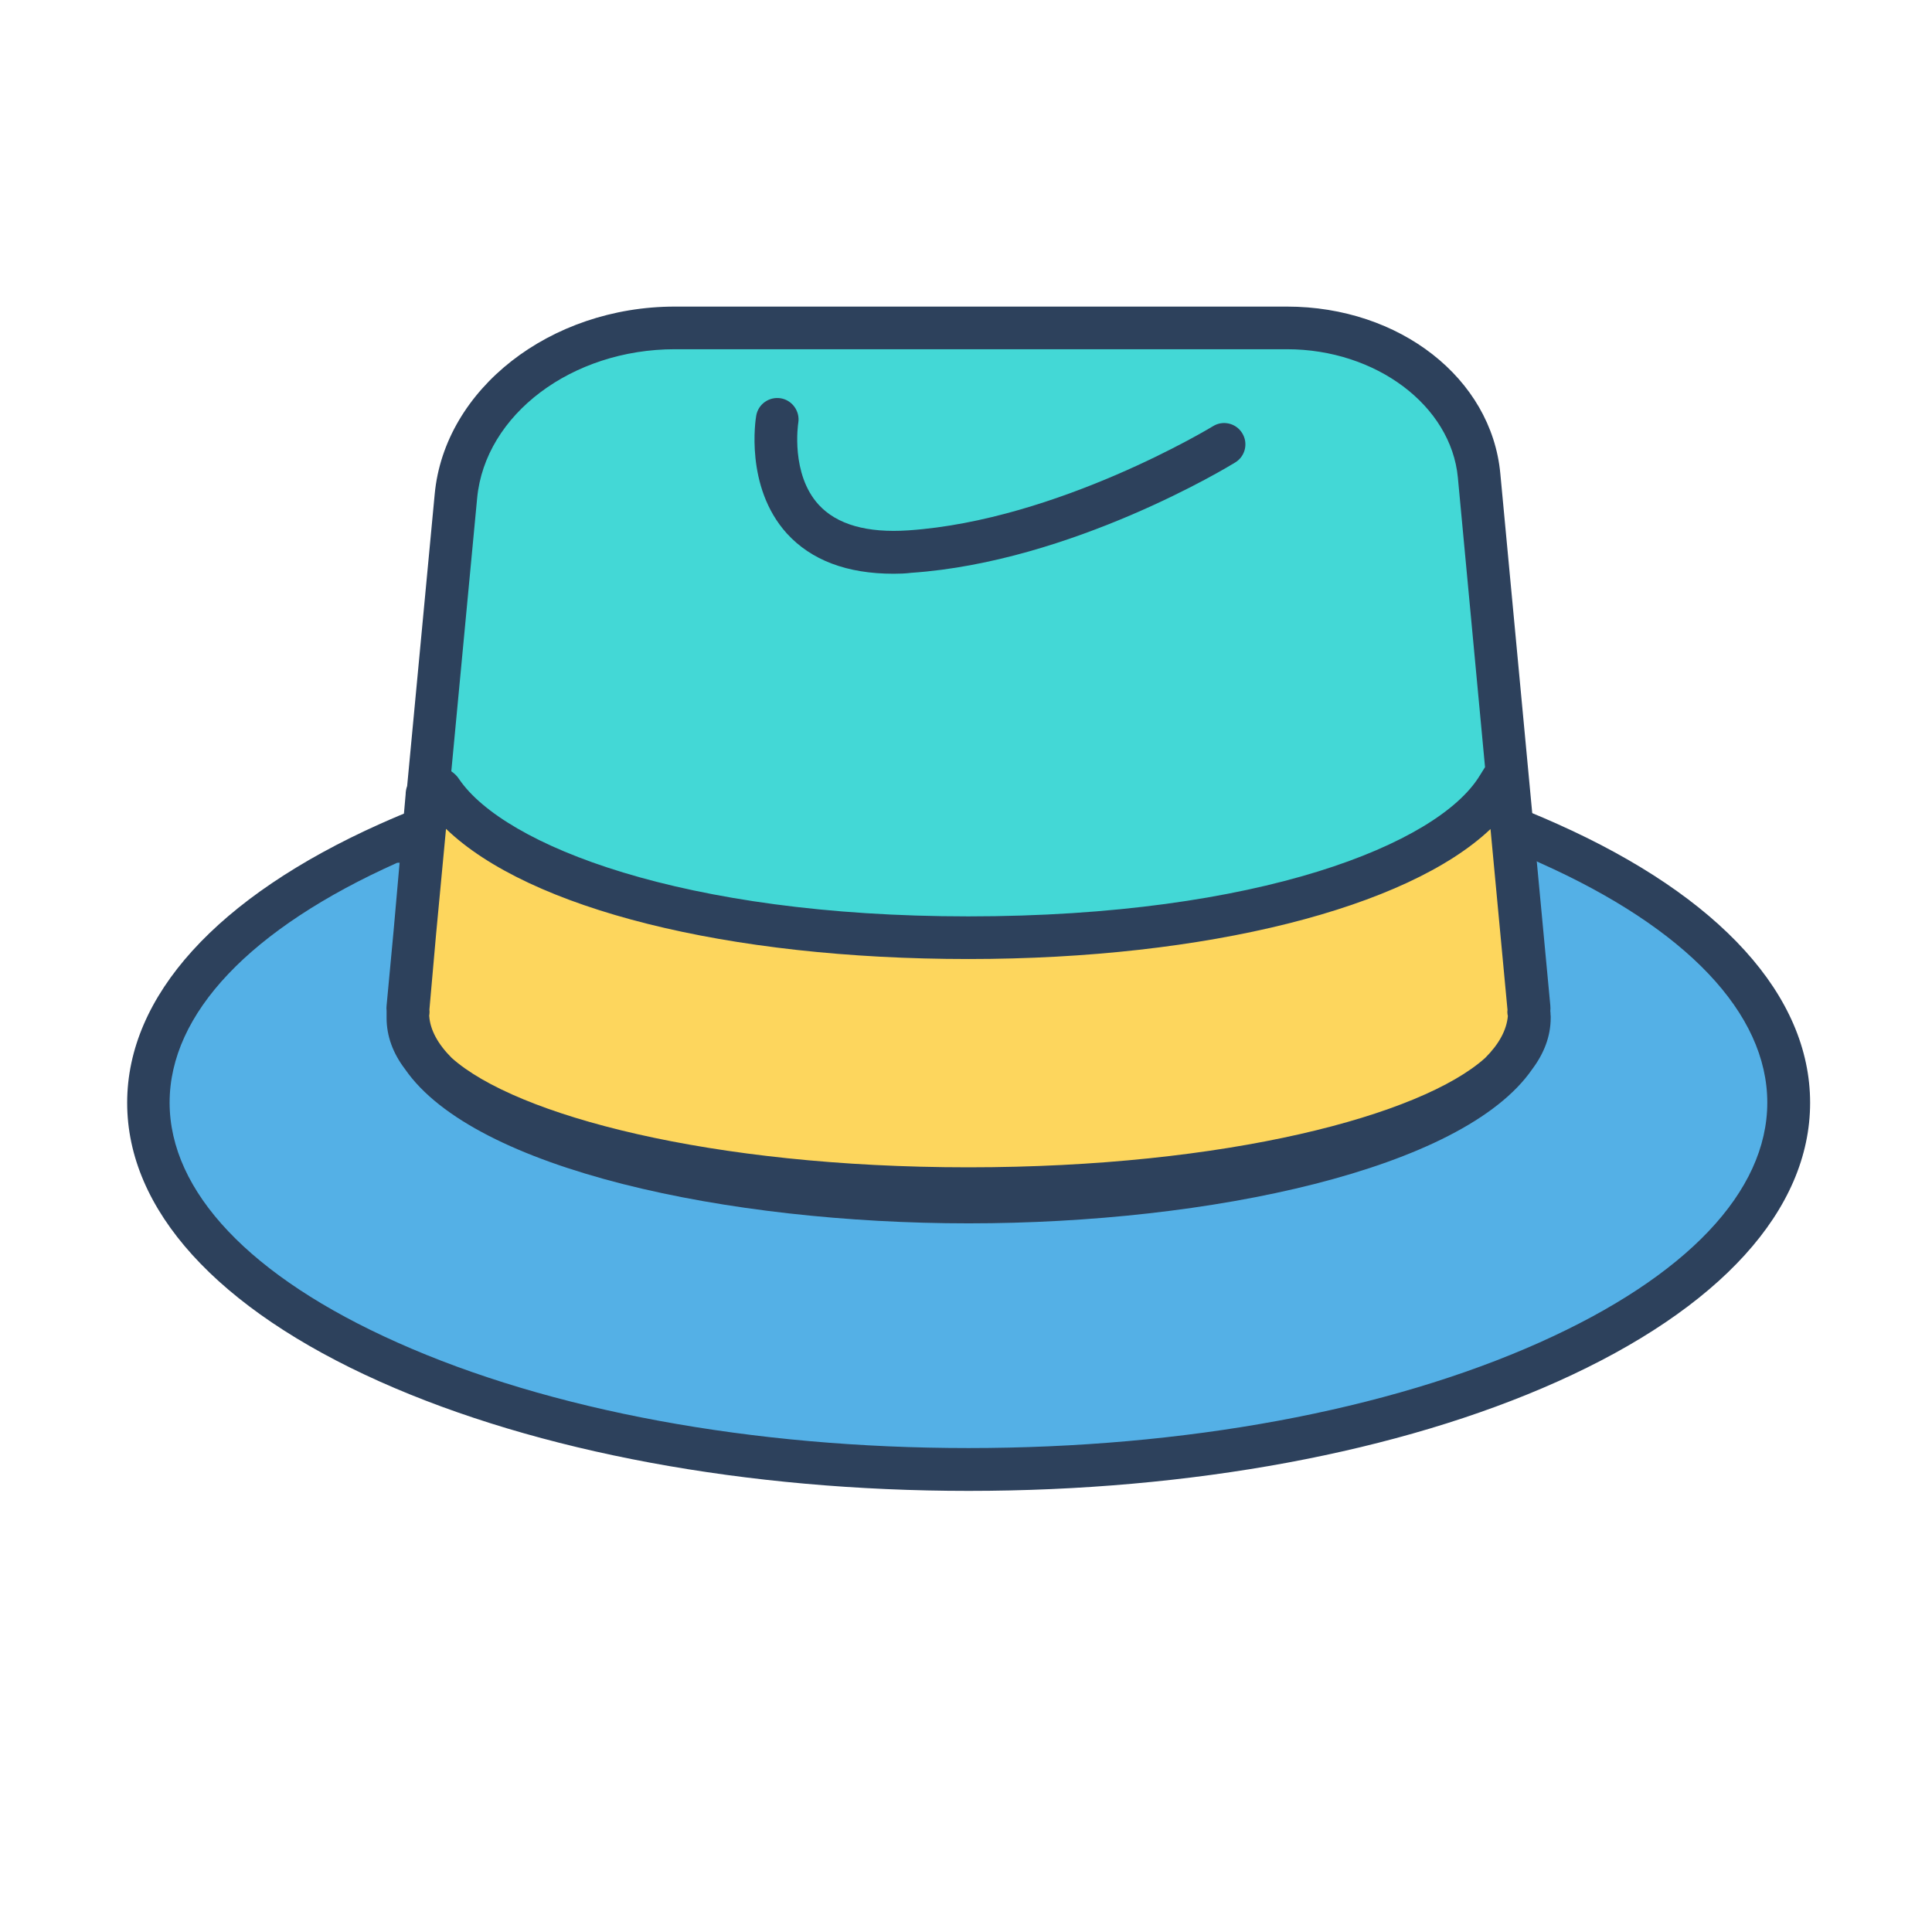
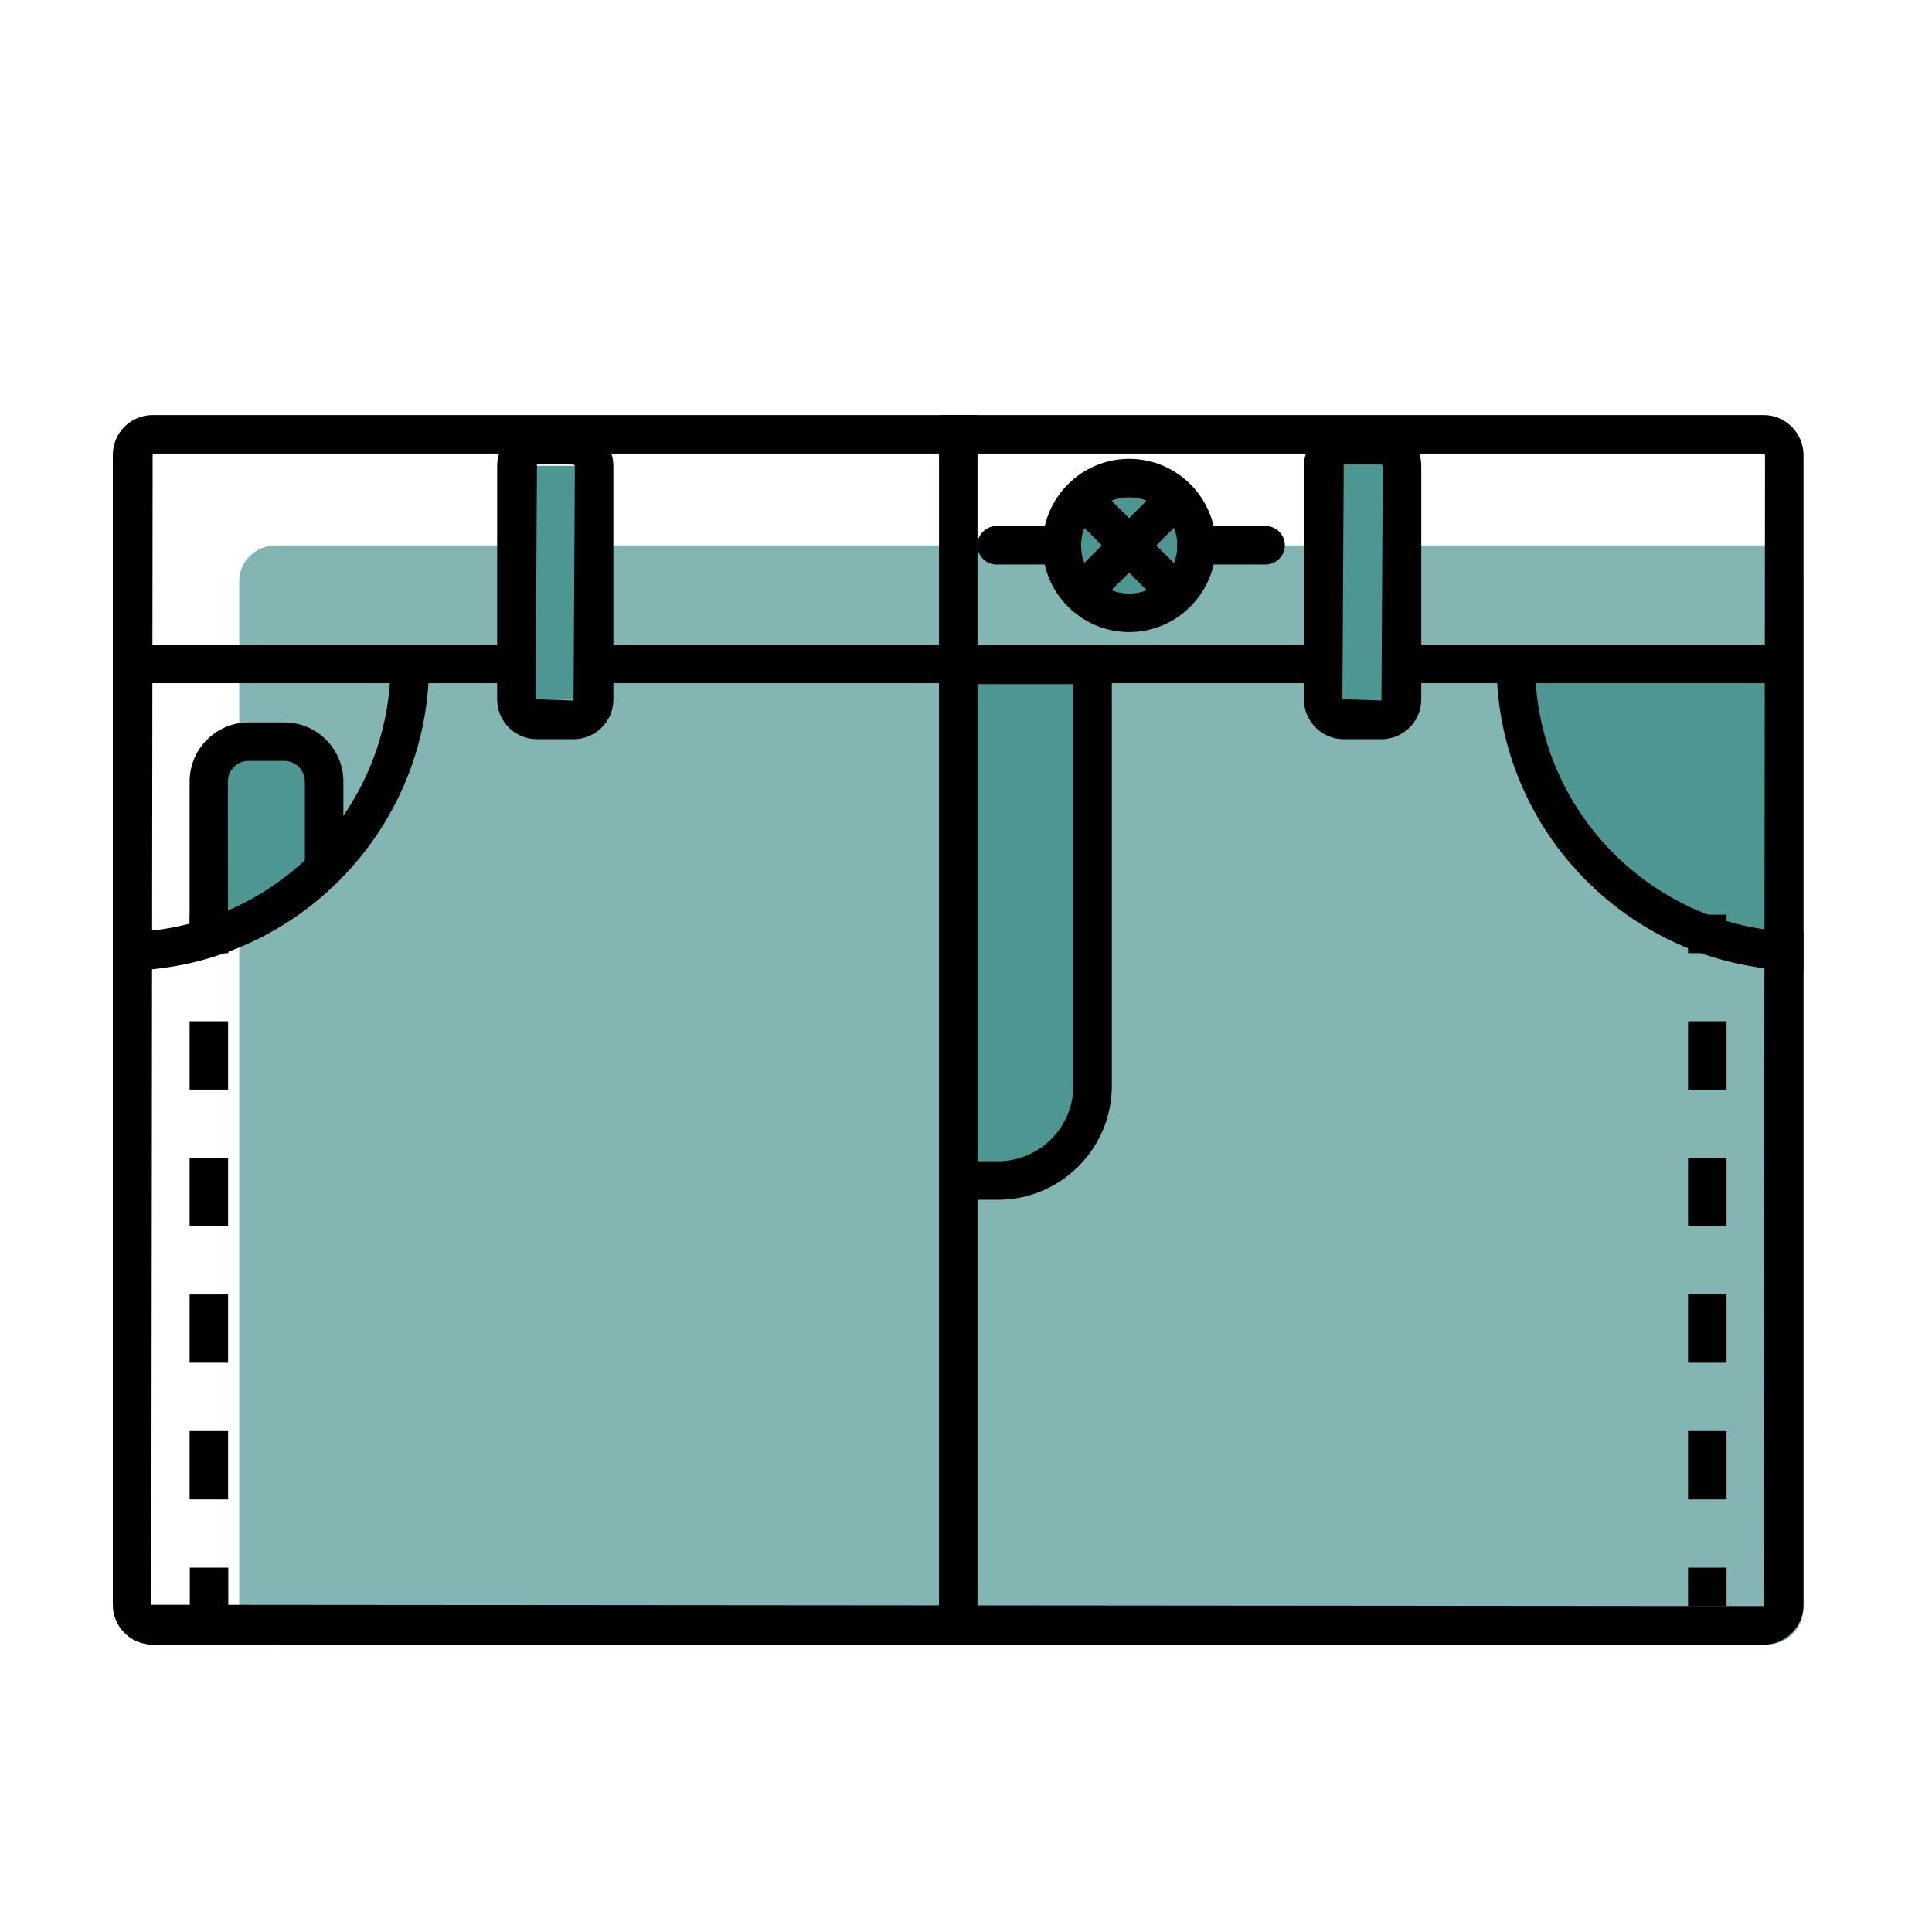
- <svg xmlns="http://www.w3.org/2000/svg" t="1545559550941" class="icon" style="" viewBox="0 0 1024 1024" version="1.1" p-id="29174" width="200" height="200">
+ <svg xmlns="http://www.w3.org/2000/svg" t="1545559503113" class="icon" style="" viewBox="0 0 1024 1024" version="1.1" p-id="27358" width="200" height="200">
  <defs>
    <style type="text/css" />
  </defs>
-   <path d="M948 584.5c0 107.4-194.6 194.4-434.7 194.4s-434.7-87-434.7-194.4" fill="#54B0E6" p-id="29175" />
-   <path d="M80.3 593.2c0-107.4 194.6-194.4 434.7-194.4s434.7 87 434.7 194.4" fill="#54B0E6" p-id="29176" />
-   <path d="M795.6 424.5c10.3 3.8 20.2 7.9 29.8 12.2 86.4 38.6 134 91.1 134 147.8 0 56.7-47.6 109.1-134 147.8-83.5 37.4-194.3 57.9-312 57.9s-228.5-20.6-312-57.9c-86.4-38.6-134-91.1-134-147.8 0-56.6 47.6-109.1 134-147.8 6.7-3 13.6-5.9 20.6-8.7m-11.5 29.3c-77.8 34.8-120.6 79.9-120.6 127.1s42.8 92.4 120.6 127.1c80.7 36.1 188.2 56 302.8 56s222.1-19.9 302.8-56c77.8-34.8 120.6-79.9 120.6-127.1S893.9 492 816.1 457.3c-15.7-7-0.6-14-18.1-19.8" fill="#2D415C" p-id="29177" />
-   <path d="M810.2 536.3c0.2-0.7 0.3-1.5 0.2-2.3l-26.5-281.9c-4.2-44.2-48.5-78.3-101.9-78.3H357.7c-60.8 0-111.3 38.8-116 89.2l-25.6 271c-0.1 0.8 0 1.6 0.2 2.3-0.1 1-0.3 2.1-0.3 3.1 0 50 133.1 90.6 297.2 90.6s297.2-40.6 297.2-90.6c0.1-1-0.1-2-0.2-3.1z" fill="#43D8D6" p-id="29178" />
-   <path d="M804.7 527.7c0 50.3-130.4 91.1-291.4 91.1S221.9 578 221.9 527.7" fill="#43D8D6" p-id="29179" />
-   <path d="M513.3 630.2c-146.7 0-302.7-35.9-302.7-102.4h22.6c0 37.8 115 79.8 280.1 79.8 165 0 280.1-42.1 280.1-79.8H816c0 66.5-156 102.4-302.7 102.4z" fill="#2D415C" p-id="29180" />
-   <path d="M793.8 417.4c-28.1 45.5-137.3 79.7-280.5 79.7-141.1 0-249.1-33.2-279.3-77.8-0.8-1.2-2.1-1.9-3.5-1.9-2.3 0-4.2 1.9-4.2 4.2l-10.2 115.3c0 55.3 133.1 100.1 297.2 100.1s297.2-44.8 297.2-100.1l-10.7-114.2c-0.3-2.7-1.6-5.3-4.3-5.3h-1.7z" fill="#FDD65D" p-id="29181" />
-   <path d="M821.8 536.9l-0.1-1c0.1-1 0.1-2 0-3L795.2 251c-4.7-50.5-53.4-88.5-113.1-88.5H357.7c-66.1 0-122.1 43.7-127.3 99.4l-14.6 154.7c-0.5 1.4-0.8 2.9-0.8 4.4l-6.4 72.5-3.7 39.5c-0.1 0.9-0.1 1.8 0 2.7V539.5c0 9.7 3.4 18.8 9.8 27.2 36.8 53.3 171.2 81.7 298.7 81.7s261.9-28.4 298.7-81.7c6.3-8.4 9.8-17.5 9.8-27.2v-0.9c-0.1-0.6-0.1-1.2-0.1-1.7zM252.9 264c4.2-44.3 50.2-78.9 104.8-78.9h324.4c47.2 0 87 29.9 90.6 68l14.4 153.5-3 4.8c-22.1 35.8-116.3 74.3-270.9 74.3-151.5 0-246.1-37.7-269.9-72.8-1.1-1.7-2.5-3-4.1-4.1L252.9 264z m534.3 296.7c-33.9 30.5-137.1 58-273.9 58-136.9 0-240-27.6-273.9-58-7.3-7.3-11.4-14.8-11.9-22.2v-0.4l0.1-0.6c0.1-0.8 0.1-1.6 0-2.4l3.5-39.6 5.3-56.2c44 42.4 149 69 276.9 69 126.5 0 232.7-27.1 276.7-68.9l9 95.8c-0.1 0.8-0.1 1.5 0 2.3l0.1 0.5c0 0.1 0 0.3 0.1 0.4-0.6 7.5-4.7 15-12 22.3z" fill="#2D415C" p-id="29182" />
-   <path d="M473.6 304.1c-24.7 0-43.7-7.2-56.6-21.4-22.3-24.7-16.5-60.7-16.2-62.3 1-6.2 6.9-10.3 13-9.3s10.3 6.9 9.3 13c-0.1 0.6-4.1 27.1 10.8 43.4 9.6 10.5 25.6 15.1 47.6 13.6 79.3-5.4 160.6-54.7 161.4-55.2 5.3-3.3 12.3-1.6 15.5 3.7 3.3 5.3 1.6 12.3-3.7 15.5-3.5 2.2-86.7 52.7-171.7 58.5-3.2 0.4-6.4 0.5-9.4 0.5z" fill="#2D415C" p-id="29183" />
+   <path d="M936.3 871.7h-790c-10.8 0-19.5-8.4-19.5-18.8v-545c0-10.4 8.7-18.8 19.5-18.8h790c10.8 0 19.5 8.4 19.5 18.8v544.9c0 10.4-8.7 18.9-19.5 18.9z" fill="#83B6B2" p-id="27359" />
+   <path d="M507.8 352.4h71.3v223.1c0 27.7-22.5 50.2-50.2 50.2h-21.1M955.8 504.3c-84.2 0-152.4-68.2-152.4-152.4H938l17.8 152.4z" fill="#4E9691" p-id="27360" />
+   <path d="M934.8 240.4l0.7 0.7-0.7 610.2-854.6-0.7 0.7-610.2h853.9m0-20.4H80.9c-11.6 0-21.1 9.4-21.1 21.1v609.5c0 11.6 9.4 21.1 21.1 21.1h853.9c11.6 0 21.1-9.4 21.1-21.1V241.1c-0.1-11.6-9.5-21.1-21.1-21.1z" fill="" p-id="27361" />
+   <path d="M497.7 220h20.4v651.6h-20.4z" fill="" p-id="27362" />
+   <path d="M64.8 341.7h890.5v20.4H64.8z" fill="" p-id="27363" />
+   <path d="M316.5 370.7h-44.4c-0.4 0-0.7-0.4-0.7-0.7V247.6c0-0.4 0.4-0.7 0.7-0.7h44.4c0.4 0 0.7 0.4 0.7 0.7v122.2c0.1 0.5-0.3 0.9-0.7 0.9zM748.5 381.1h-52.3c-0.5 0-0.9-0.4-0.9-0.9V237.3c0-0.5 0.4-0.9 0.9-0.9h52.3c0.5 0 0.9 0.4 0.9 0.9v142.8c-0.1 0.6-0.5 1-0.9 1z" fill="#4E9691" p-id="27364" />
+   <path d="M304 246.2l0.7 0.7-0.7 124.4-20.1-0.7 0.7-124.4H304m0-20.3h-19.4c-11.6 0-21.1 9.4-21.1 21.1v123.7c0 11.6 9.4 21.1 21.1 21.1H304c11.6 0 21.1-9.4 21.1-21.1V246.9c0-11.6-9.5-21-21.1-21zM732.2 246.2l0.7 0.7-0.7 124.4-20.7-0.7 0.7-124.4h20m0-20.3h-20c-11.6 0-21.1 9.4-21.1 21.1v123.7c0 11.6 9.4 21.1 21.1 21.1h20c11.6 0 21.1-9.4 21.1-21.1V246.9c0-11.6-9.4-21-21.1-21z" fill="" p-id="27365" />
+   <path d="M598.5 289.1m-35.7 0a35.7 35.7 0 1 0 71.4 0 35.7 35.7 0 1 0-71.4 0Z" fill="#4E9691" p-id="27366" />
+   <path d="M598.5 335c-25.3 0-45.9-20.6-45.9-45.9s20.6-45.9 45.9-45.9 45.9 20.6 45.9 45.9c-0.1 25.3-20.6 45.9-45.9 45.9z m0-71.4c-14.1 0-25.5 11.4-25.5 25.5s11.4 25.5 25.5 25.5 25.5-11.4 25.5-25.5c0-14-11.5-25.5-25.5-25.5z" fill="" p-id="27367" />
+   <path d="M171.8 464.4v-50.2c0-11.6-9.4-21.1-21.1-21.1h-19c-11.6 0-21.1 9.4-21.1 21.1v90.9" fill="#4E9691" p-id="27368" />
+   <path d="M64.8 514.5v-20.4c78.4 0 142.2-63.8 142.2-142.2h20.4c0 89.6-73 162.6-162.6 162.6zM955.8 514.5c-89.7 0-162.6-72.9-162.6-162.6h20.4c0 78.4 63.8 142.2 142.2 142.2v20.4zM528.9 635.9h-21.1v-20.4h21.1c22.1 0 40-18 40-40V362.6h-61.1v-20.4h81.5v233.3c0 33.3-27.1 60.4-60.4 60.4zM670.8 299.2h-36.6c-5.6 0-10.2-4.6-10.2-10.2s4.6-10.2 10.2-10.2h36.6c5.6 0 10.2 4.6 10.2 10.2s-4.6 10.2-10.2 10.2zM562.8 299.2h-34.6c-5.6 0-10.2-4.6-10.2-10.2s4.6-10.2 10.2-10.2h34.6c5.6 0 10.2 4.6 10.2 10.2s-4.6 10.2-10.2 10.2z" fill="" p-id="27369" />
+   <path d="M120.9 505.1h-20.4v-90.9c0-17.2 14-31.3 31.2-31.3h19c17.2 0 31.3 14 31.3 31.3v50.2h-20.4v-50.2c0-6-4.9-10.9-10.9-10.9h-19c-6 0-10.9 4.9-10.9 10.9l0.1 90.9z" fill="" p-id="27370" />
+   <path d="M100.6 484.8H121v20.4h-20.4zM120.9 794.7h-20.4v-36.2h20.4v36.2z m0-72.4h-20.4v-36.2h20.4v36.2z m0-72.4h-20.4v-36.2h20.4v36.2z m0-72.4h-20.4v-36.2h20.4v36.2zM100.6 830.9H121v20.4h-20.4zM894.7 484.8h20.4v20.4h-20.4zM915.1 794.7h-20.4v-36.2h20.4v36.2z m0-72.4h-20.4v-36.2h20.4v36.2z m0-72.4h-20.4v-36.2h20.4v36.2z m0-72.4h-20.4v-36.2h20.4v36.2zM894.7 830.9h20.4v20.4h-20.4zM571.605 276.666l14.425-14.425 39.385 39.385-14.424 14.425z" fill="" p-id="27371" />
+   <path d="M571.514 301.576l39.385-39.385 14.425 14.425L585.938 316z" fill="" p-id="27372" />
</svg>
